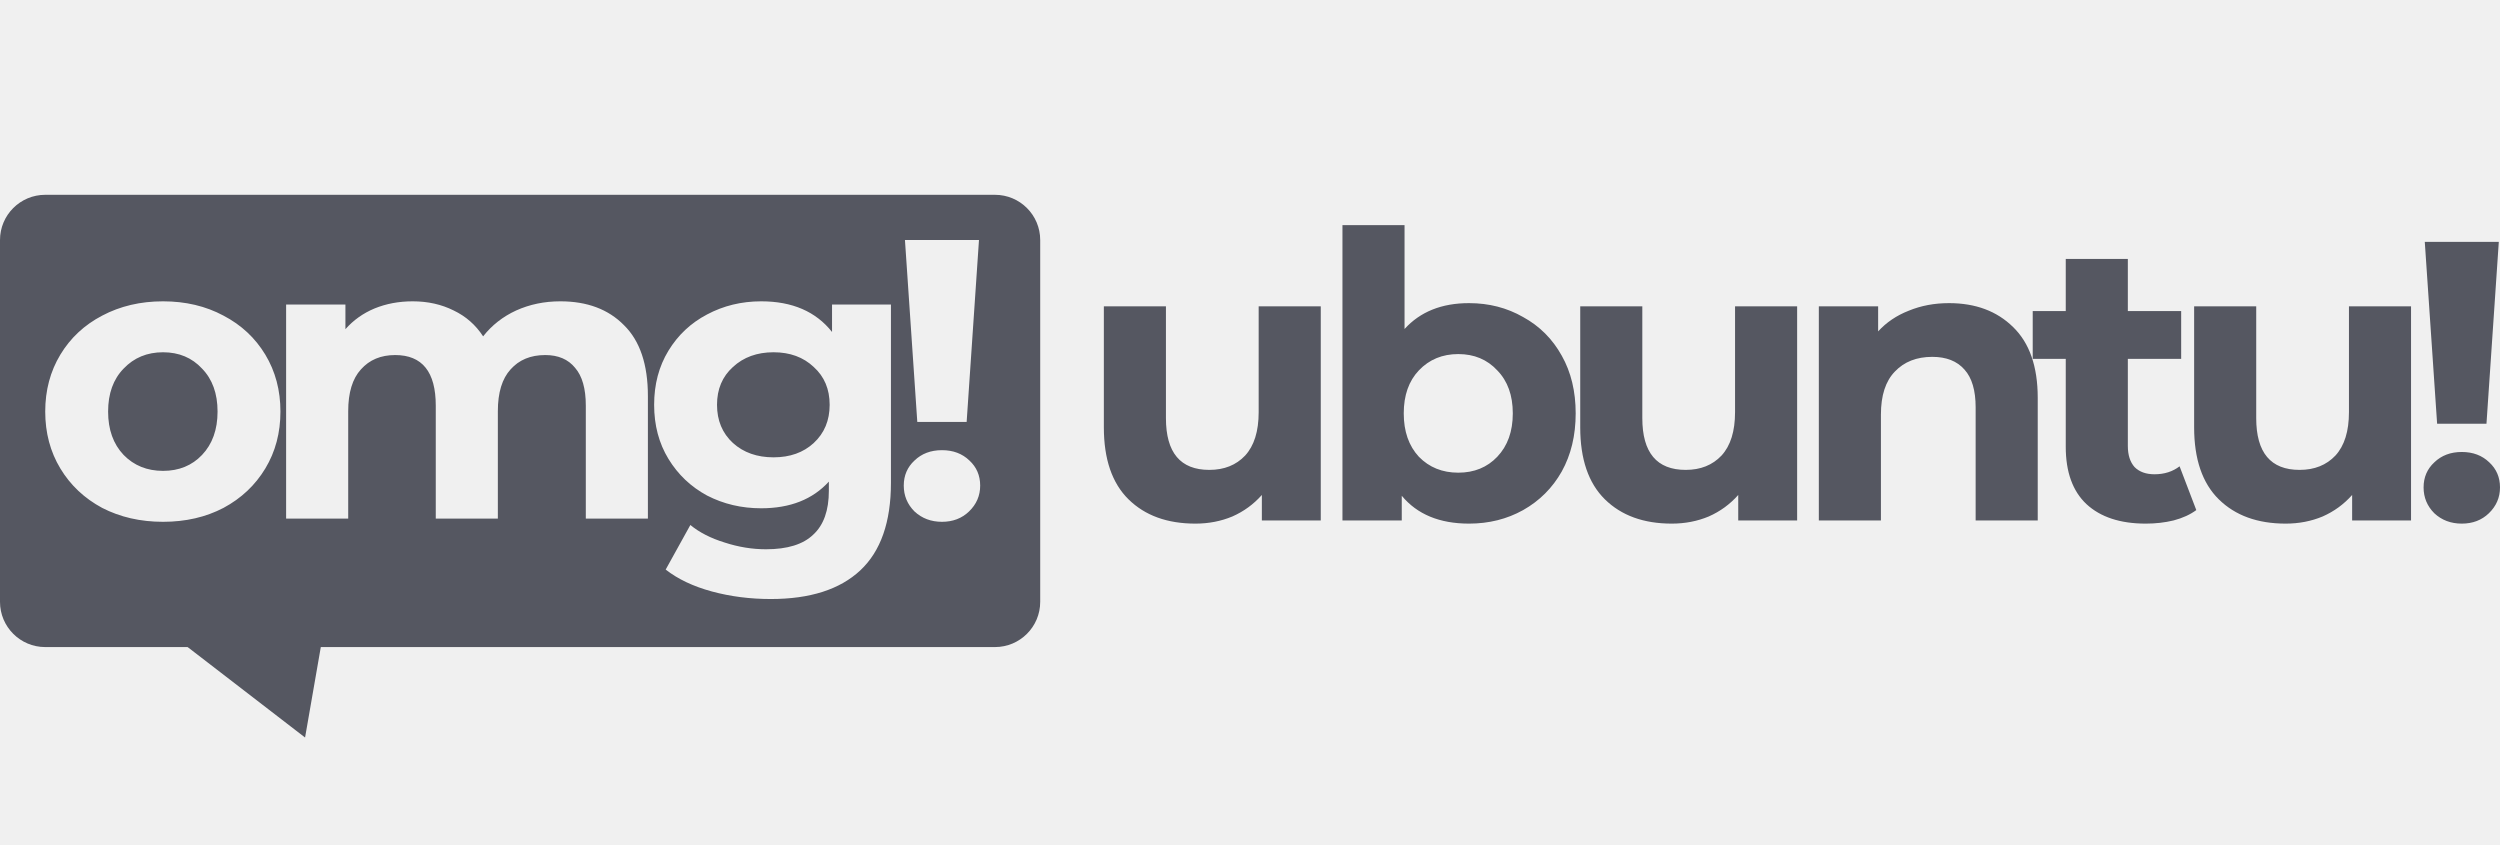
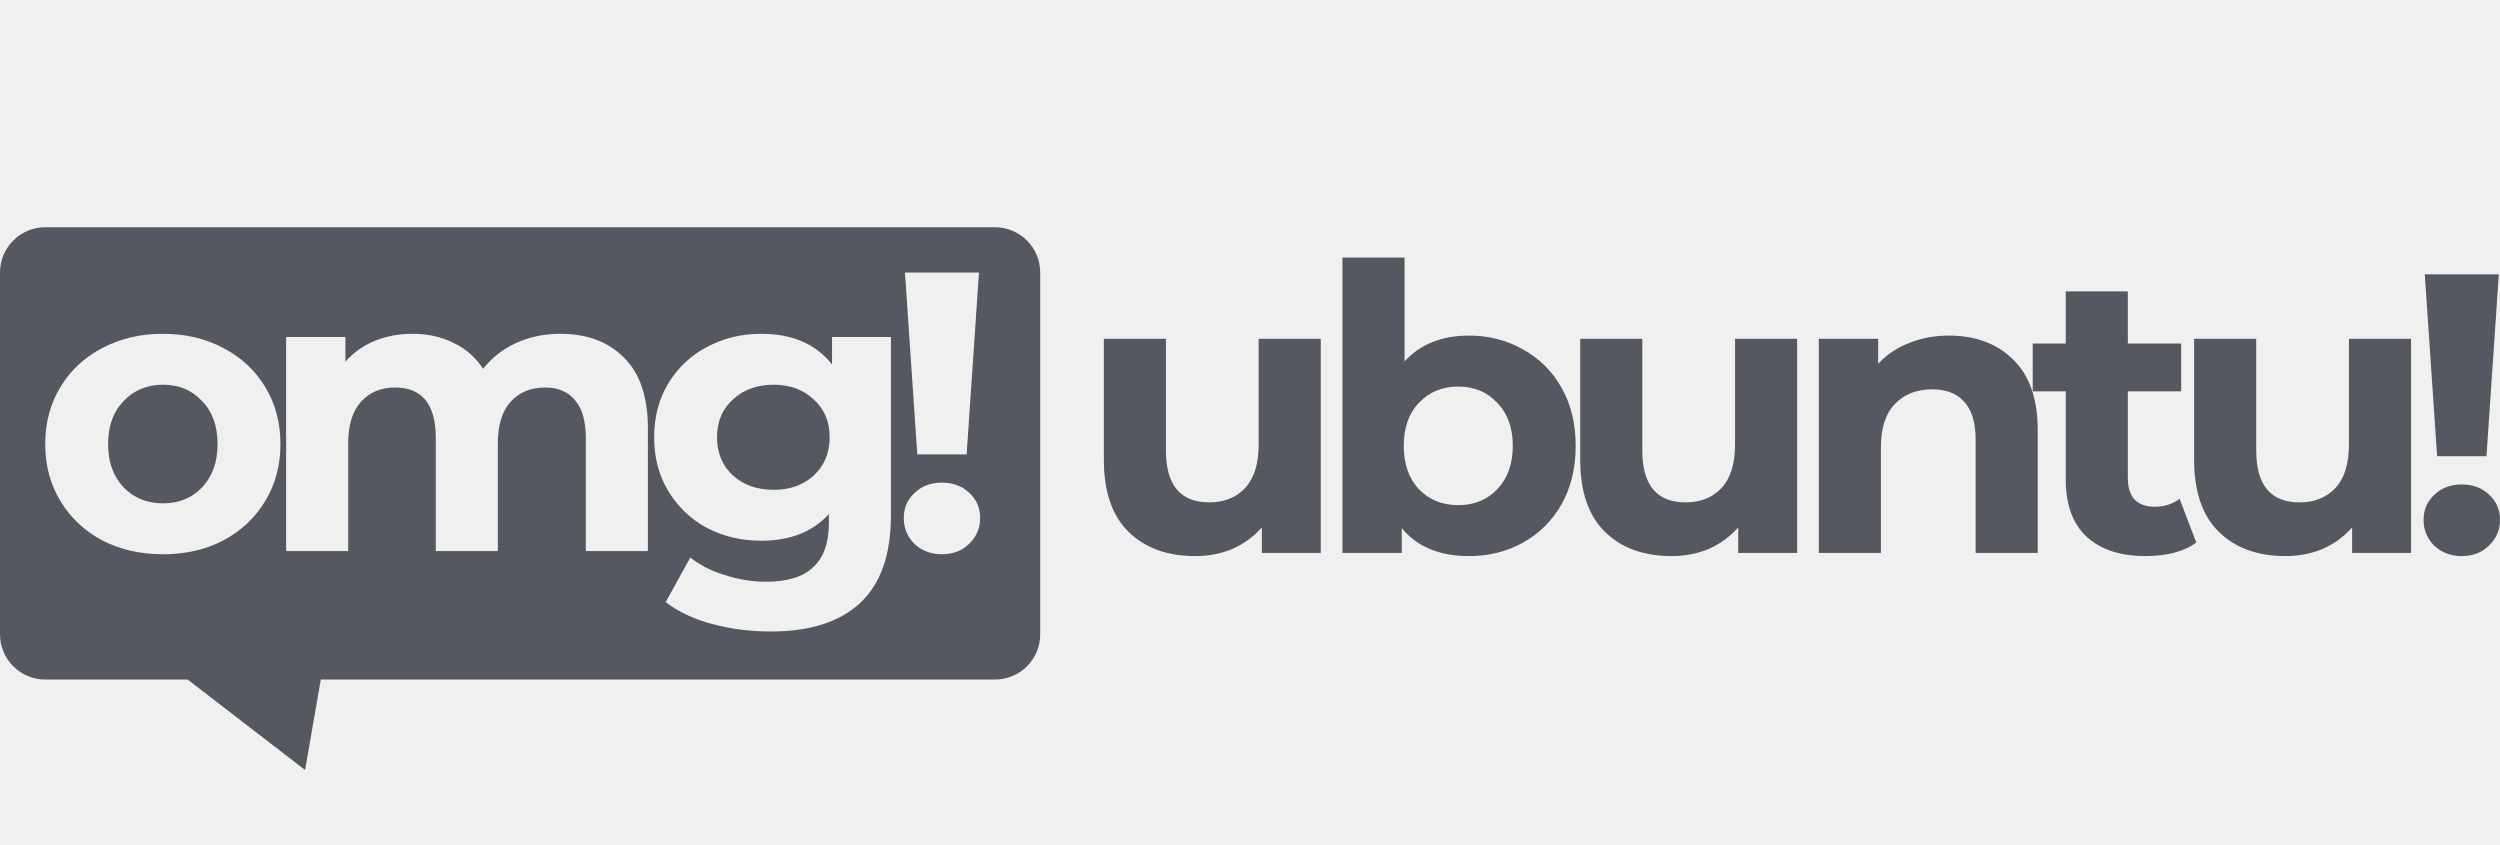
<svg xmlns="http://www.w3.org/2000/svg" width="154" height="52" viewBox="0 0 154 52" fill="none" version="1.1" id="svg8">
  <defs id="defs12" />
-   <g id="g17" style="fill:#555761;fill-opacity:1" transform="matrix(0.5571897,0,0,0.5571897,-3.3469e-7,8.099672)">
+   <g id="g17" style="fill:#555761;fill-opacity:1" transform="matrix(0.5571897,0,0,0.5571897,-3.3469e-7,10.09967)">
    <path d="M 146.016,19.328 V 43 h -6.512 v -2.816 c -0.909,1.027 -1.995,1.819 -3.256,2.376 -1.261,0.528 -2.625,0.792 -4.092,0.792 -3.109,0 -5.573,-0.895 -7.392,-2.684 -1.819,-1.789 -2.728,-4.444 -2.728,-7.964 V 19.328 h 6.864 v 12.364 c 0,3.813 1.599,5.72 4.796,5.72 1.643,0 2.963,-0.528 3.96,-1.584 0.997,-1.085 1.496,-2.684 1.496,-4.796 V 19.328 Z m 16.391,-0.352 c 2.2,0 4.195,0.513 5.984,1.54 1.819,0.997 3.241,2.42 4.268,4.268 1.027,1.819 1.54,3.945 1.54,6.38 0,2.435 -0.513,4.576 -1.54,6.424 -1.027,1.819 -2.449,3.241 -4.268,4.268 -1.789,0.997 -3.784,1.496 -5.984,1.496 -3.256,0 -5.735,-1.027 -7.436,-3.08 V 43 h -6.556 V 10.352 h 6.864 v 11.484 c 1.731,-1.907 4.107,-2.86 7.128,-2.86 z m -1.188,18.744 c 1.76,0 3.197,-0.587 4.312,-1.76 1.144,-1.203 1.716,-2.801 1.716,-4.796 0,-1.995 -0.572,-3.579 -1.716,-4.752 -1.115,-1.203 -2.552,-1.804 -4.312,-1.804 -1.76,0 -3.212,0.601 -4.356,1.804 -1.115,1.173 -1.672,2.757 -1.672,4.752 0,1.995 0.557,3.593 1.672,4.796 1.144,1.173 2.596,1.76 4.356,1.76 z M 198.682,19.328 V 43 h -6.512 v -2.816 c -0.909,1.027 -1.995,1.819 -3.256,2.376 -1.261,0.528 -2.625,0.792 -4.092,0.792 -3.109,0 -5.573,-0.895 -7.392,-2.684 -1.819,-1.789 -2.728,-4.444 -2.728,-7.964 V 19.328 h 6.864 v 12.364 c 0,3.813 1.599,5.72 4.796,5.72 1.643,0 2.963,-0.528 3.96,-1.584 0.997,-1.085 1.496,-2.684 1.496,-4.796 V 19.328 Z m 16.787,-0.352 c 2.933,0 5.295,0.88 7.084,2.64 1.819,1.76 2.728,4.371 2.728,7.832 V 43 h -6.864 V 30.504 c 0,-1.877 -0.411,-3.271 -1.232,-4.18 -0.821,-0.939 -2.009,-1.408 -3.564,-1.408 -1.731,0 -3.109,0.543 -4.136,1.628 -1.027,1.056 -1.54,2.64 -1.54,4.752 V 43 h -6.864 V 19.328 h 6.556 V 22.1 c 0.909,-0.997 2.039,-1.76 3.388,-2.288 1.349,-0.557 2.831,-0.836 4.444,-0.836 z m 27.342,22.88 c -0.675,0.499 -1.511,0.88 -2.508,1.144 -0.968,0.235 -1.995,0.352 -3.08,0.352 -2.816,0 -5.001,-0.719 -6.556,-2.156 -1.525,-1.437 -2.288,-3.549 -2.288,-6.336 v -9.724 h -3.652 v -5.28 h 3.652 v -5.764 h 6.864 v 5.764 h 5.896 v 5.28 h -5.896 v 9.636 c 0,0.997 0.249,1.775 0.748,2.332 0.528,0.528 1.261,0.792 2.2,0.792 1.085,0 2.009,-0.293 2.772,-0.88 z M 266.552,19.328 V 43 h -6.512 v -2.816 c -0.909,1.027 -1.995,1.819 -3.256,2.376 -1.261,0.528 -2.625,0.792 -4.092,0.792 -3.109,0 -5.573,-0.895 -7.392,-2.684 -1.819,-1.789 -2.728,-4.444 -2.728,-7.964 V 19.328 h 6.864 v 12.364 c 0,3.813 1.599,5.72 4.796,5.72 1.643,0 2.963,-0.528 3.96,-1.584 0.997,-1.085 1.496,-2.684 1.496,-4.796 V 19.328 Z m 1.519,-7.128 h 8.184 l -1.364,20.108 h -5.456 z m 4.092,31.152 c -1.203,0 -2.215,-0.381 -3.036,-1.144 -0.792,-0.792 -1.188,-1.745 -1.188,-2.86 0,-1.115 0.396,-2.039 1.188,-2.772 0.792,-0.763 1.804,-1.144 3.036,-1.144 1.232,0 2.244,0.381 3.036,1.144 0.792,0.733 1.188,1.657 1.188,2.772 0,1.115 -0.411,2.068 -1.232,2.86 -0.792,0.763 -1.789,1.144 -2.992,1.144 z" fill="white" id="path2" style="fill:#555761;fill-opacity:1" />
    <path fill-rule="evenodd" clip-rule="evenodd" d="M 5,7 C 2.239,7 0,9.239 0,12 v 40 c 0,2.761 2.239,5 5,5 h 105 c 2.761,0 5,-2.239 5,-5 V 12 c 0,-2.761 -2.239,-5 -5,-5 z m 103.231,5 h -8.184 l 1.364,20.108 h 5.456 z m -7.128,30.008 c 0.821,0.763 1.833,1.144 3.036,1.144 1.203,0 2.2,-0.381 2.992,-1.144 0.821,-0.792 1.232,-1.745 1.232,-2.86 0,-1.115 -0.396,-2.039 -1.188,-2.772 -0.792,-0.763 -1.804,-1.144 -3.036,-1.144 -1.232,0 -2.244,0.381 -3.036,1.144 -0.792,0.733 -1.188,1.657 -1.188,2.772 0,1.115 0.396,2.068 1.188,2.86 z M 11.292,41.612 c 1.995,1.027 4.239,1.54 6.732,1.54 2.493,0 4.723,-0.513 6.688,-1.54 1.965,-1.056 3.505,-2.508 4.62,-4.356 1.115,-1.848 1.672,-3.945 1.672,-6.292 0,-2.347 -0.557,-4.444 -1.672,-6.292 -1.115,-1.848 -2.655,-3.285 -4.62,-4.312 -1.965,-1.056 -4.195,-1.584 -6.688,-1.584 -2.493,0 -4.737,0.528 -6.732,1.584 -1.965,1.027 -3.505,2.464 -4.62,4.312 C 5.557,26.52 5,28.617 5,30.964 c 0,2.347 0.557,4.444 1.672,6.292 1.115,1.848 2.655,3.3 4.62,4.356 z M 22.336,35.76 c -1.115,1.173 -2.552,1.76 -4.312,1.76 -1.76,0 -3.212,-0.587 -4.356,-1.76 -1.144,-1.203 -1.716,-2.801 -1.716,-4.796 0,-1.995 0.572,-3.579 1.716,-4.752 1.144,-1.203 2.596,-1.804 4.356,-1.804 1.76,0 3.197,0.601 4.312,1.804 1.144,1.173 1.716,2.757 1.716,4.752 0,1.995 -0.572,3.593 -1.716,4.796 z M 68.988,21.416 c -1.731,-1.76 -4.077,-2.64 -7.04,-2.64 -1.76,0 -3.388,0.337 -4.884,1.012 -1.467,0.675 -2.684,1.628 -3.652,2.86 -0.821,-1.261 -1.907,-2.215 -3.256,-2.86 -1.349,-0.675 -2.86,-1.012 -4.532,-1.012 -1.525,0 -2.933,0.264 -4.224,0.792 -1.261,0.528 -2.332,1.291 -3.212,2.288 V 19.128 H 31.632 V 42.8 h 6.864 V 30.92 c 0,-2.053 0.469,-3.593 1.408,-4.62 0.939,-1.056 2.2,-1.584 3.784,-1.584 2.992,0 4.488,1.863 4.488,5.588 V 42.8 H 55.04 V 30.92 c 0,-2.053 0.469,-3.593 1.408,-4.62 0.939,-1.056 2.215,-1.584 3.828,-1.584 1.437,0 2.537,0.469 3.3,1.408 0.792,0.909 1.188,2.303 1.188,4.18 V 42.8 h 6.864 V 29.248 c 0,-3.491 -0.88,-6.101 -2.64,-7.832 z M 98.498,19.128 V 38.84 c 0,4.341 -1.129,7.568 -3.388,9.68 -2.259,2.112 -5.559,3.168 -9.9,3.168 -2.288,0 -4.459,-0.279 -6.512,-0.836 -2.053,-0.557 -3.755,-1.364 -5.104,-2.42 l 2.728,-4.928 c 0.997,0.821 2.259,1.467 3.784,1.936 1.525,0.499 3.051,0.748 4.576,0.748 2.376,0 4.121,-0.543 5.236,-1.628 1.144,-1.056 1.716,-2.669 1.716,-4.84 v -1.012 c -1.789,1.965 -4.283,2.948 -7.48,2.948 -2.171,0 -4.165,-0.469 -5.984,-1.408 -1.789,-0.968 -3.212,-2.317 -4.268,-4.048 -1.056,-1.731 -1.584,-3.725 -1.584,-5.984 0,-2.259 0.528,-4.253 1.584,-5.984 1.056,-1.731 2.479,-3.065 4.268,-4.004 1.819,-0.968 3.813,-1.452 5.984,-1.452 3.432,0 6.043,1.129 7.832,3.388 v -3.036 z m -12.98,16.896 c 1.819,0 3.3,-0.528 4.444,-1.584 1.173,-1.085 1.76,-2.493 1.76,-4.224 0,-1.731 -0.587,-3.124 -1.76,-4.18 -1.144,-1.085 -2.625,-1.628 -4.444,-1.628 -1.819,0 -3.315,0.543 -4.488,1.628 -1.173,1.056 -1.76,2.449 -1.76,4.18 0,1.731 0.587,3.139 1.76,4.224 1.173,1.056 2.669,1.584 4.488,1.584 z" fill="white" id="path4" style="fill:#555761;fill-opacity:1" />
    <path d="M 37.727,44 17.5,54.5 33.727,67 Z" fill="white" id="path6" style="fill:#555761;fill-opacity:1" />
  </g>
</svg>
